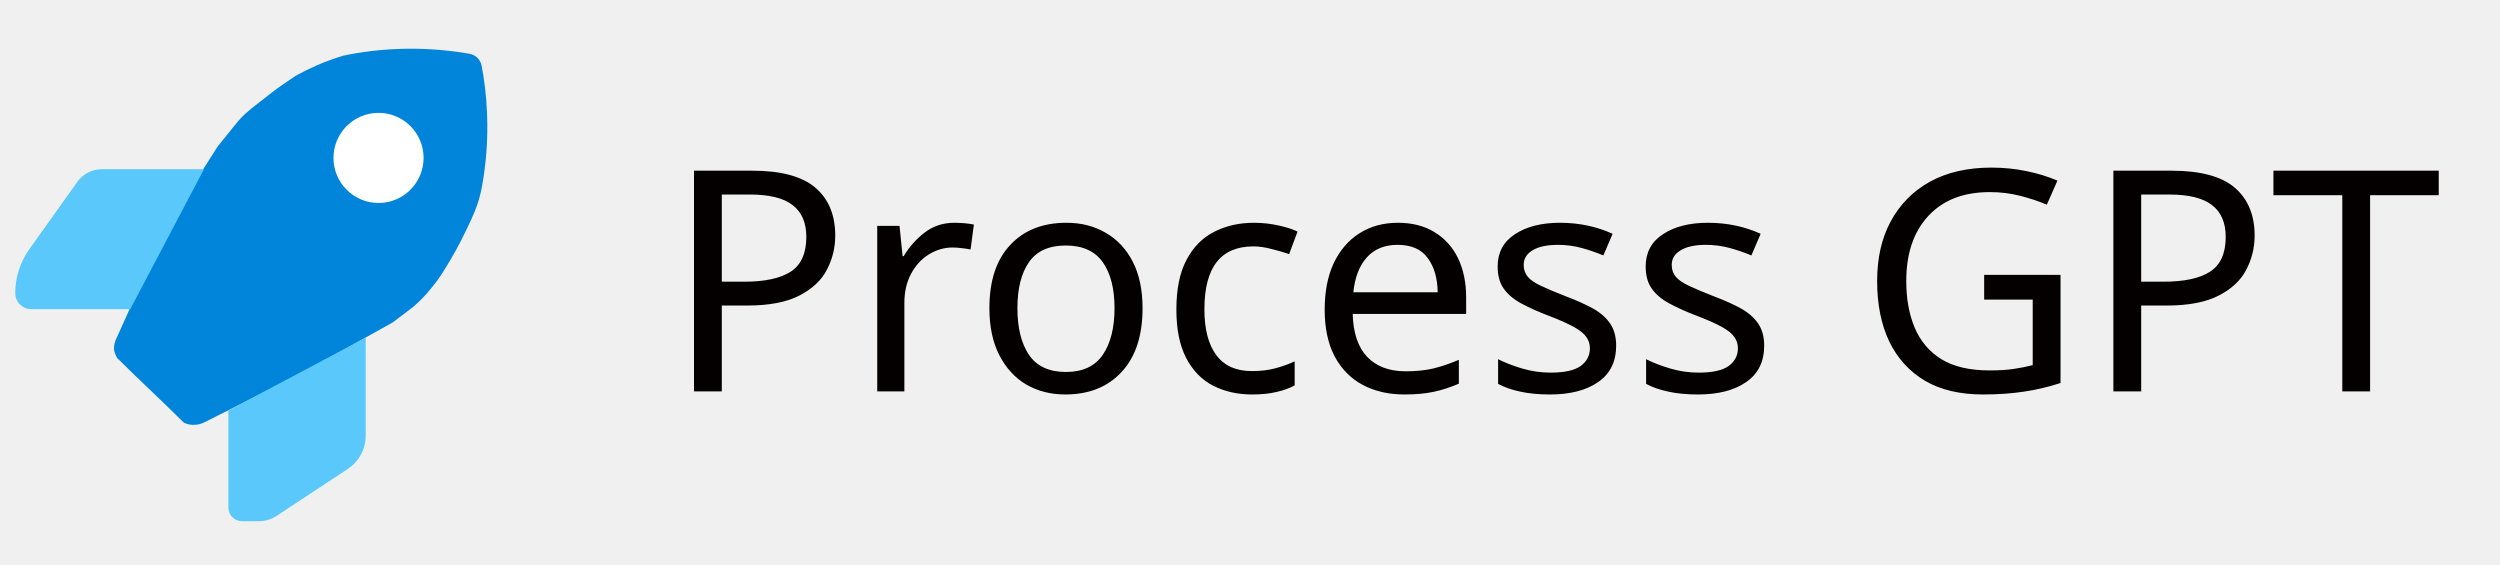
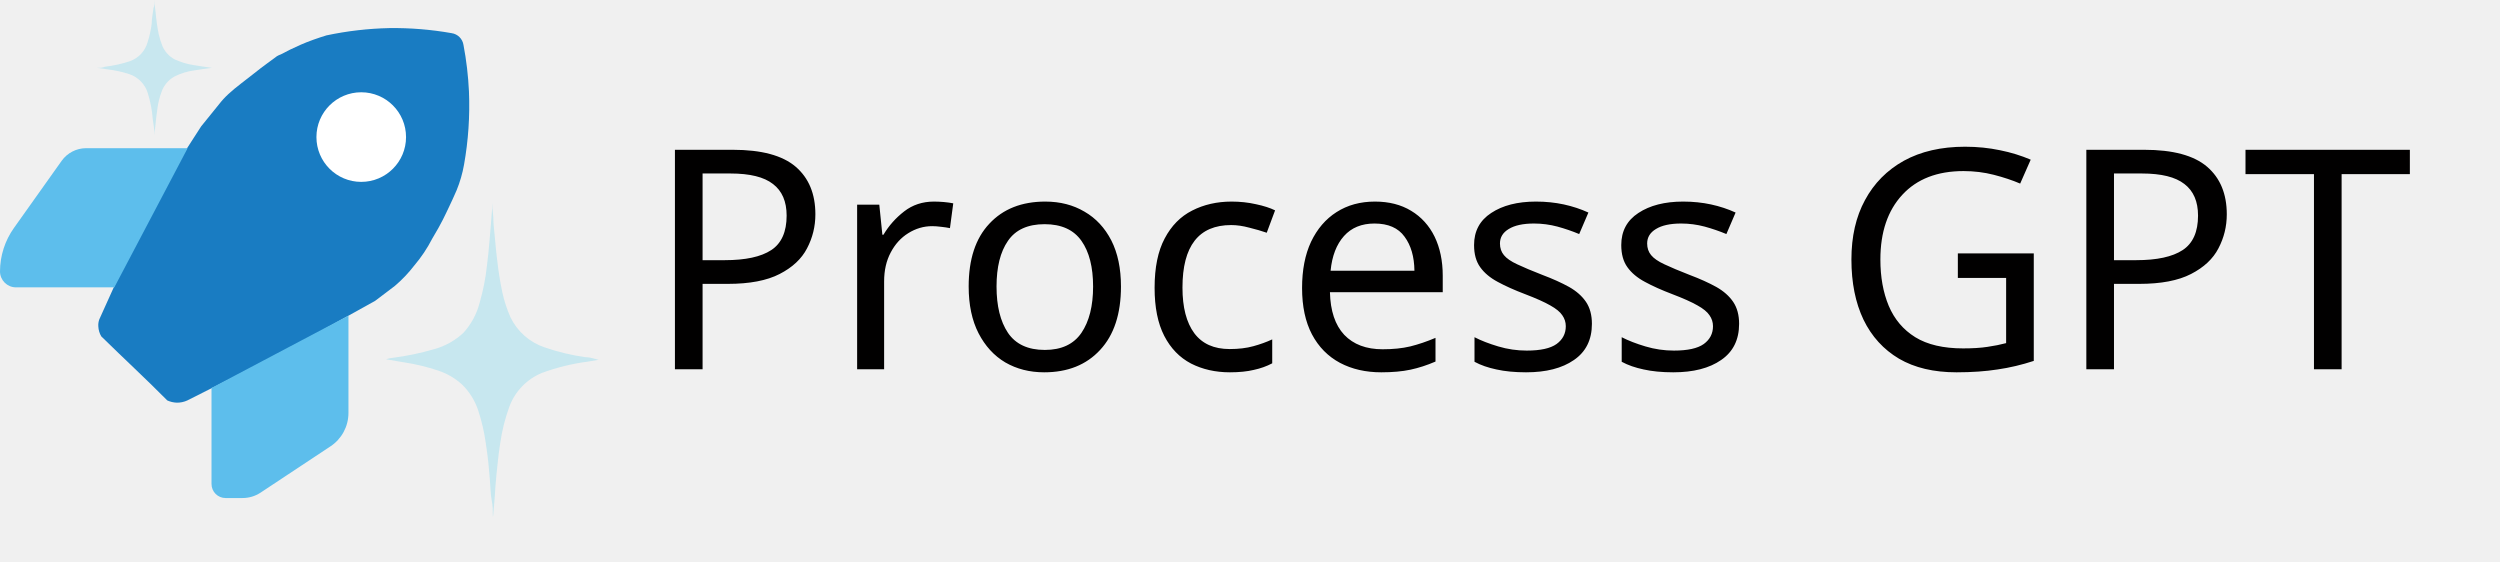
- <svg xmlns="http://www.w3.org/2000/svg" width="177" height="40" viewBox="0 0 177 40" fill="none">
+ <svg xmlns="http://www.w3.org/2000/svg" width="178" height="40" viewBox="0 0 178 40" fill="none">
  <defs>
    <style>
-       .cls-1 {
-         fill: #0085DB;
-       }
- 
-       .cls-2 {
-         fill: #040000;
-         font-family: MicrosoftSansSerif, 'Microsoft Sans Serif';
-         font-size: 21.88px;
-         letter-spacing: 0em;
-       }
- 
-       .cls-3 {
-         fill: #fff;
-         stroke: #fff;
-         stroke-miterlimit: 10;
-       }
- 
-       .cls-4 {
-         fill: #5AC8FA;
-       }
-     </style>
+           .cls-1 {
+               fill:#197cc2;
+           }
+           .cls-2 {
+               fill:#fff;
+               stroke:#fff;
+               stroke-miterlimit:10;
+           }
+           .cls-3 {
+               fill:#5dbeec;
+           }
+           .cls-4 {
+               fill:#c7e7ef;
+           }
+           .cls-5 {
+               fill:#c8e7ef;
+           }
+           .cls-6 {
+               font-size:21.88px;
+               fill:#010000;
+               font-family:MicrosoftSansSerif, Microsoft Sans Serif;
+               letter-spacing:0em;
+           }
+       </style>
  </defs>
-   <path class="cls-1" d="m8.15,24.16l2.38-5.27c.13-.3.27-.58.42-.87l2.12-3.97c.28-.53.6-1.04.97-1.52l1.37-2.16,1.27-1.57c.18-.24.46-.54.68-.74.56-.51,1.19-.95,1.85-1.48.56-.45,1.07-.76,1.6-1.13.08-.06.17-.11.26-.16.43-.23.9-.46,1.42-.69.65-.28,1.26-.49,1.82-.66,1.24-.26,2.76-.47,4.51-.49,1.69-.02,3.18.14,4.43.36.43.08.77.41.85.84.19.99.33,2.1.38,3.33.09,1.99-.09,3.75-.35,5.19-.11.63-.29,1.24-.53,1.83-.17.41-.37.85-.59,1.29-.18.36-.45.97-1.15,2.16-.83,1.41-1.06,1.61-1.26,1.87-.52.67-1.03,1.14-1.4,1.45l-1.4,1.06-6.71,3.74-6.66,3.35c-.13.06-.4.17-.75.16-.31,0-.54-.1-.67-.16-1.59-1.59-3.11-2.97-4.7-4.56-.04-.04-.25-.44-.24-.71,0-.23.07-.46.11-.5Z" />
-   <circle class="cls-3" cx="26.8" cy="11.18" r="2.69" />
-   <path class="cls-4" d="m14.44,11.98h-7.23c-.69,0-1.34.33-1.74.9l-3.4,4.77c-.64.9-.99,1.99-.99,3.1h0c0,.63.51,1.14,1.14,1.14h7l5.22-9.91Z" />
-   <path class="cls-4" d="m25.89,23.9v6.94c0,.96-.48,1.85-1.28,2.37l-5.02,3.31c-.37.25-.81.38-1.26.38h-1.19c-.54,0-.97-.43-.97-.97v-6.87l9.72-5.15Z" />
-   <text class="cls-2" transform="translate(47.01 27.71)">
-     <tspan x="0" y="0">Process GPT</tspan>
-   </text>
+   <path class="cls-1" d="M7.07,22.74l2.38-5.27q.2-.45.42-.87l2.11-4a12.2,12.2,0,0,1,1-1.52L14.32,9l1.27-1.57a5.9,5.9,0,0,1,.68-.74c.55-.51,1.18-.95,1.84-1.48S19.19,4.4,19.72,4A1.64,1.64,0,0,1,20,3.87c.42-.23.9-.46,1.42-.69s1.26-.49,1.82-.66A24.08,24.08,0,0,1,27.73,2a23.7,23.7,0,0,1,4.42.36,1,1,0,0,1,.85.84,23.68,23.68,0,0,1,.39,3.32,24,24,0,0,1-.35,5.2,8.92,8.92,0,0,1-.53,1.83c-.18.41-.37.84-.59,1.29s-.45,1-1.15,2.16A10,10,0,0,1,29.5,18.9a9.55,9.55,0,0,1-1.39,1.46l-1.4,1.06L20,25.15l-6.66,3.36a1.71,1.71,0,0,1-.75.16,1.77,1.77,0,0,1-.68-.16c-1.59-1.6-3.11-3-4.7-4.56A1.55,1.55,0,0,1,7,23.24,1.18,1.18,0,0,1,7.07,22.74Z" />
+   <circle class="cls-2" cx="25.72" cy="9.76" r="2.69" />
+   <path class="cls-3" d="M13.36,10.55H6.13a2.15,2.15,0,0,0-1.74.9L1,16.22a5.37,5.37,0,0,0-1,3.1H0a1.14,1.14,0,0,0,1.14,1.14h7Z" />
+   <path class="cls-3" d="M24.81,22.47v6.94a2.85,2.85,0,0,1-1.28,2.37l-5,3.31a2.32,2.32,0,0,1-1.26.37H16.06a1,1,0,0,1-1-1V27.62Z" />
+   <path class="cls-4" d="M35.09,36.75c0-.37,0-.74-.08-1.12s-.09-1-.13-1.46-.07-.82-.11-1.23-.11-.91-.18-1.37a13.11,13.11,0,0,0-.53-2.31,4.59,4.59,0,0,0-1.15-1.87,4.67,4.67,0,0,0-1.7-1,14.44,14.44,0,0,0-2.5-.6l-1.23-.21a2.28,2.28,0,0,1,.53-.11,18.91,18.91,0,0,0,2.9-.61A4.93,4.93,0,0,0,33,23.69a5,5,0,0,0,1.14-2.1,15.2,15.2,0,0,0,.53-2.67c.08-.61.14-1.23.19-1.85s.13-1.49.18-2.24a2.91,2.91,0,0,1,0-.4c0,.33.06.66.08,1,0,.55.09,1.1.13,1.65s.1,1,.16,1.53c.09.75.2,1.49.36,2.22a9.17,9.17,0,0,0,.58,1.77,4.17,4.17,0,0,0,2.42,2.13,15.42,15.42,0,0,0,2.91.7c.32,0,.63.11.94.19l-.78.13a15,15,0,0,0-3.25.8A4.16,4.16,0,0,0,36.25,29a12.91,12.91,0,0,0-.64,2.59c-.12.75-.19,1.52-.27,2.28-.05.49-.08,1-.11,1.47l-.12,1.42Z" />
+   <path class="cls-5" d="M11,9.63c0-.41-.08-.81-.13-1.21a8.43,8.43,0,0,0-.35-1.8A2.06,2.06,0,0,0,9.18,5.27a7.93,7.93,0,0,0-1.52-.33l-.75-.11c.2,0,.39,0,.56-.08a8.88,8.88,0,0,0,1.77-.39A2,2,0,0,0,10.51,3a7.19,7.19,0,0,0,.29-1.3c0-.38.09-.76.13-1.13C11,.42,11,.22,11,0c0,.32.05.6.08.88a13.45,13.45,0,0,0,.22,1.55,5.35,5.35,0,0,0,.27.86,1.94,1.94,0,0,0,.87.94,5.16,5.16,0,0,0,1.32.4c.43.08.87.13,1.33.2-.43.06-.84.11-1.24.18a4.37,4.37,0,0,0-1.45.45,2,2,0,0,0-.89,1.06,5.53,5.53,0,0,0-.31,1.26c-.06.46-.12.92-.16,1.38A3.75,3.75,0,0,0,11,9.63Z" />
+   <text class="cls-6" transform="translate(45.93 26.29)">Process GPT</text>
</svg>
